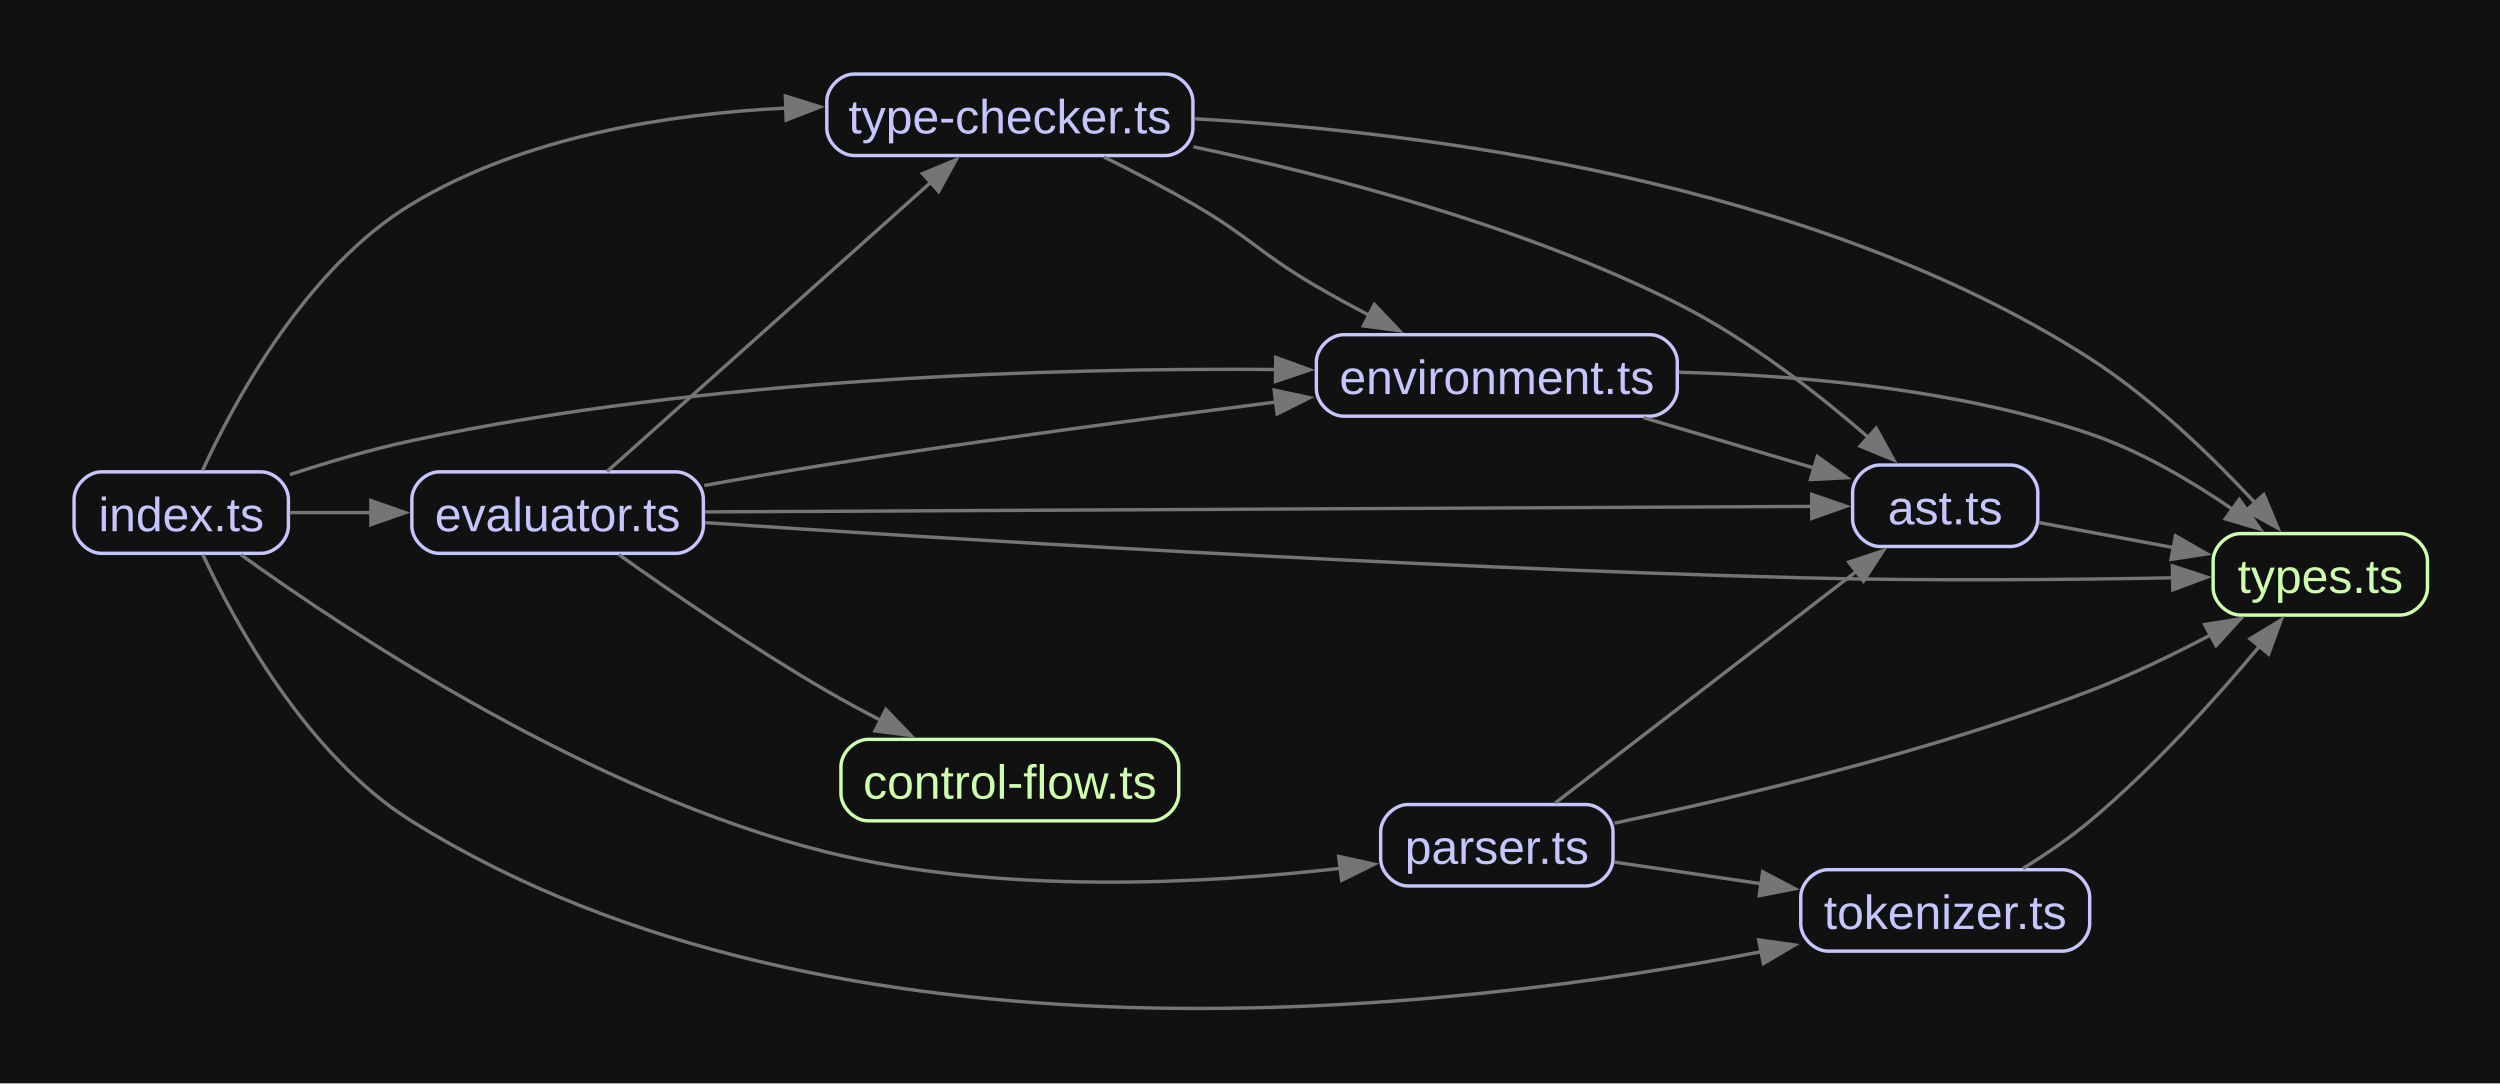
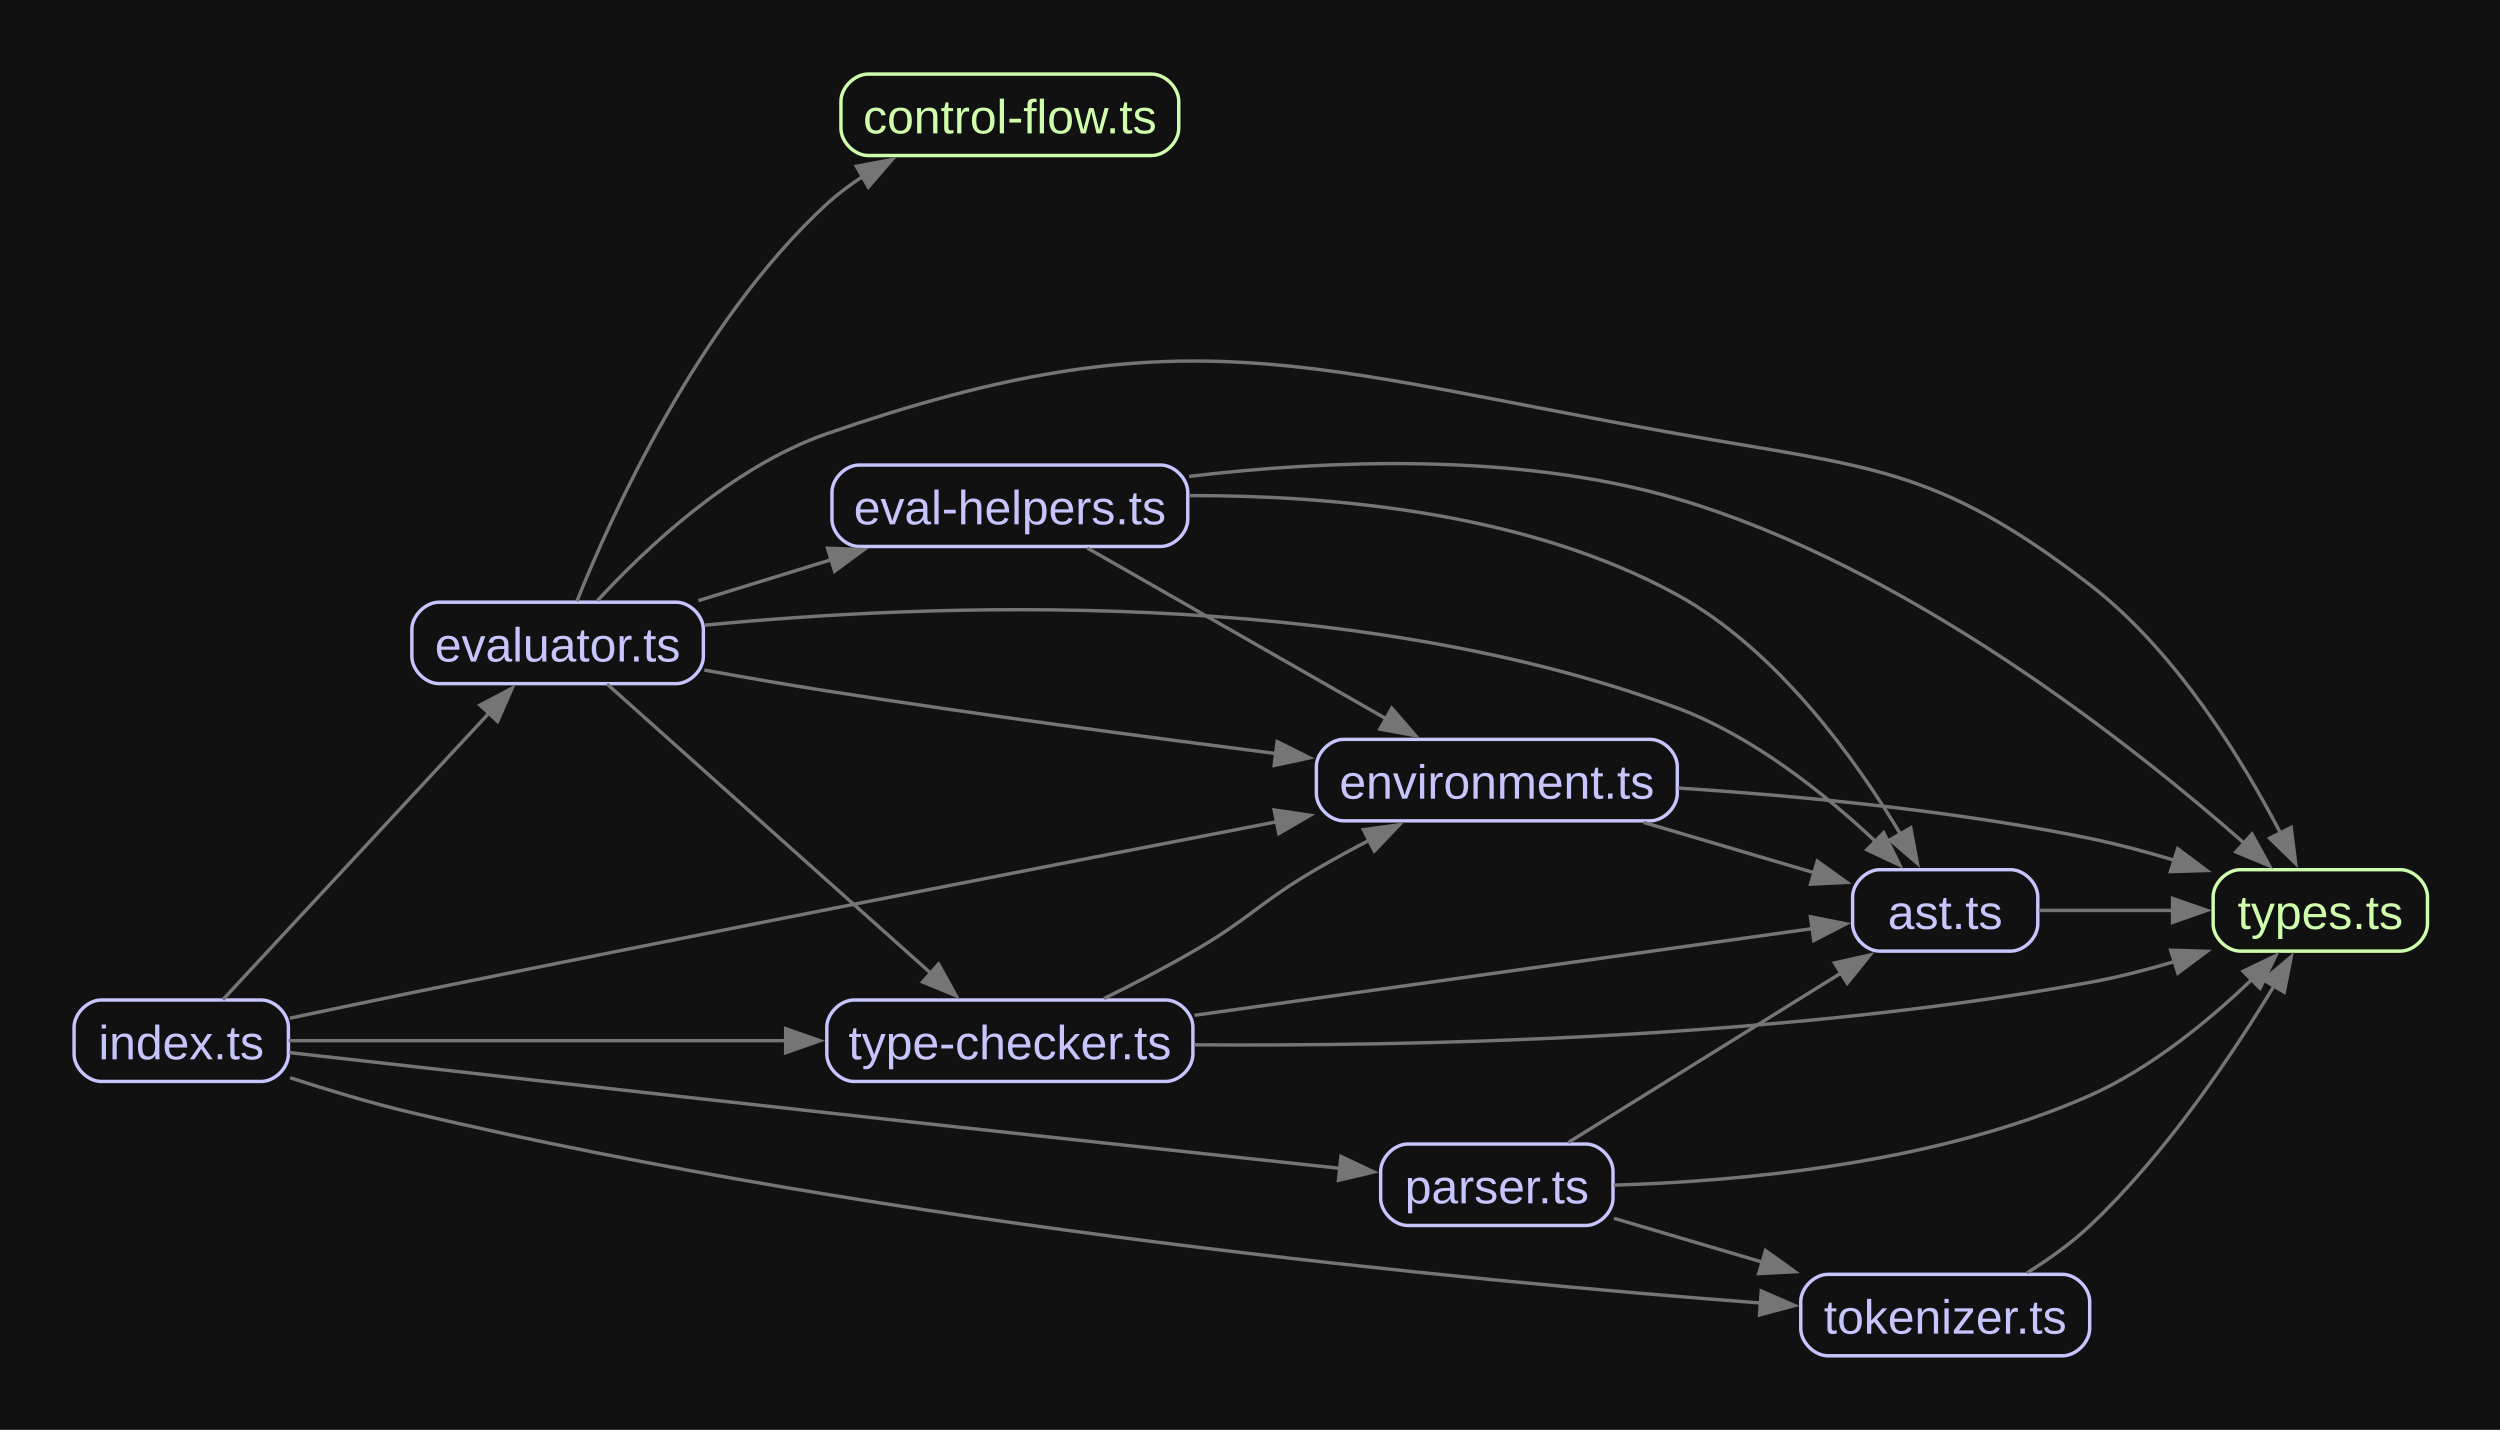
- <svg xmlns="http://www.w3.org/2000/svg" width="729pt" height="316pt" viewBox="0.00 0.00 729.00 316.00">
-   <g id="graph0" class="graph" transform="scale(1 1) rotate(0) translate(21.6 294.3)">
-     <polygon fill="#111111" stroke="none" points="-21.6,21.6 -21.6,-294.3 707.85,-294.3 707.85,21.6 -21.6,21.6" />
+ <svg xmlns="http://www.w3.org/2000/svg" width="729pt" height="417pt" viewBox="0.00 0.00 729.00 417.00">
+   <g id="graph0" class="graph" transform="scale(1 1) rotate(0) translate(21.6 395.35)">
+     <polygon fill="#111111" stroke="none" points="-21.6,21.6 -21.6,-395.35 707.85,-395.35 707.85,21.6 -21.6,21.6" />
    <g id="node1" class="node">
-       <path fill="none" stroke="#c6c5fe" d="M564.71,-158.7C564.71,-158.7 526.54,-158.7 526.54,-158.7 522.58,-158.7 518.62,-154.74 518.62,-150.78 518.62,-150.78 518.62,-142.86 518.62,-142.86 518.62,-138.91 522.58,-134.95 526.54,-134.95 526.54,-134.95 564.71,-134.95 564.71,-134.95 568.67,-134.95 572.62,-138.91 572.62,-142.86 572.62,-142.86 572.62,-150.78 572.62,-150.78 572.62,-154.74 568.67,-158.7 564.71,-158.7" />
-       <text xml:space="preserve" text-anchor="middle" x="545.62" y="-141.4" font-family="Arial" font-size="14.00" fill="#c6c5fe">ast.ts</text>
+       <path fill="none" stroke="#c6c5fe" d="M564.71,-141.75C564.71,-141.75 526.54,-141.75 526.54,-141.75 522.58,-141.75 518.62,-137.79 518.62,-133.83 518.62,-133.83 518.62,-125.92 518.62,-125.92 518.62,-121.96 522.58,-118 526.54,-118 526.54,-118 564.71,-118 564.71,-118 568.67,-118 572.62,-121.96 572.62,-125.92 572.62,-125.92 572.62,-133.83 572.62,-133.83 572.62,-137.79 568.67,-141.75 564.71,-141.75" />
+       <text xml:space="preserve" text-anchor="middle" x="545.62" y="-124.45" font-family="Arial" font-size="14.00" fill="#c6c5fe">ast.ts</text>
    </g>
    <g id="node2" class="node">
-       <path fill="none" stroke="#cfffac" d="M678.33,-138.7C678.33,-138.7 631.67,-138.7 631.67,-138.7 627.71,-138.7 623.75,-134.74 623.75,-130.78 623.75,-130.78 623.75,-122.86 623.75,-122.86 623.75,-118.91 627.71,-114.95 631.67,-114.95 631.67,-114.95 678.33,-114.95 678.33,-114.95 682.29,-114.95 686.25,-118.91 686.25,-122.86 686.25,-122.86 686.25,-130.78 686.25,-130.78 686.25,-134.74 682.29,-138.7 678.33,-138.7" />
-       <text xml:space="preserve" text-anchor="middle" x="655" y="-121.4" font-family="Arial" font-size="14.00" fill="#cfffac">types.ts</text>
+       <path fill="none" stroke="#cfffac" d="M678.33,-141.75C678.33,-141.75 631.67,-141.75 631.67,-141.75 627.71,-141.75 623.75,-137.79 623.75,-133.83 623.75,-133.83 623.75,-125.92 623.75,-125.92 623.75,-121.96 627.71,-118 631.67,-118 631.67,-118 678.33,-118 678.33,-118 682.29,-118 686.25,-121.96 686.25,-125.92 686.25,-125.92 686.25,-133.83 686.25,-133.83 686.25,-137.79 682.29,-141.75 678.33,-141.75" />
+       <text xml:space="preserve" text-anchor="middle" x="655" y="-124.45" font-family="Arial" font-size="14.00" fill="#cfffac">types.ts</text>
    </g>
    <g id="edge1" class="edge">
-       <path fill="none" stroke="#757575" d="M572.89,-141.93C584.7,-139.73 598.94,-137.08 612.16,-134.62" />
-       <polygon fill="#757575" stroke="#757575" points="612.76,-138.06 621.95,-132.79 611.48,-131.18 612.76,-138.06" />
+       <path fill="none" stroke="#757575" d="M572.89,-129.88C584.7,-129.88 598.94,-129.88 612.16,-129.88" />
+       <polygon fill="#757575" stroke="#757575" points="611.92,-133.38 621.92,-129.88 611.92,-126.38 611.92,-133.38" />
    </g>
    <g id="node3" class="node">
-       <path fill="none" stroke="#cfffac" d="M314.21,-78.7C314.21,-78.7 231.54,-78.7 231.54,-78.7 227.58,-78.7 223.62,-74.74 223.62,-70.78 223.62,-70.78 223.62,-62.86 223.62,-62.86 223.62,-58.91 227.58,-54.95 231.54,-54.95 231.54,-54.95 314.21,-54.95 314.21,-54.95 318.17,-54.95 322.12,-58.91 322.12,-62.86 322.12,-62.86 322.12,-70.78 322.12,-70.78 322.12,-74.74 318.17,-78.7 314.21,-78.7" />
-       <text xml:space="preserve" text-anchor="middle" x="272.88" y="-61.4" font-family="Arial" font-size="14.00" fill="#cfffac">control-flow.ts</text>
+       <path fill="none" stroke="#cfffac" d="M314.21,-373.75C314.21,-373.75 231.54,-373.75 231.54,-373.75 227.58,-373.75 223.62,-369.79 223.62,-365.83 223.62,-365.83 223.62,-357.92 223.62,-357.92 223.62,-353.96 227.58,-350 231.54,-350 231.54,-350 314.21,-350 314.21,-350 318.17,-350 322.12,-353.96 322.12,-357.92 322.12,-357.92 322.12,-365.83 322.12,-365.83 322.12,-369.79 318.17,-373.75 314.21,-373.75" />
+       <text xml:space="preserve" text-anchor="middle" x="272.88" y="-356.45" font-family="Arial" font-size="14.00" fill="#cfffac">control-flow.ts</text>
    </g>
    <g id="node4" class="node">
-       <path fill="none" stroke="#c6c5fe" d="M459.58,-196.7C459.58,-196.7 370.17,-196.7 370.17,-196.7 366.21,-196.7 362.25,-192.74 362.25,-188.78 362.25,-188.78 362.25,-180.86 362.25,-180.86 362.25,-176.91 366.21,-172.95 370.17,-172.95 370.17,-172.95 459.58,-172.95 459.58,-172.95 463.54,-172.95 467.5,-176.91 467.5,-180.86 467.5,-180.86 467.5,-188.78 467.5,-188.78 467.5,-192.74 463.54,-196.7 459.58,-196.7" />
-       <text xml:space="preserve" text-anchor="middle" x="414.88" y="-179.4" font-family="Arial" font-size="14.00" fill="#c6c5fe">environment.ts</text>
+       <path fill="none" stroke="#c6c5fe" d="M459.58,-179.75C459.58,-179.75 370.17,-179.75 370.17,-179.75 366.21,-179.75 362.25,-175.79 362.25,-171.83 362.25,-171.83 362.25,-163.92 362.25,-163.92 362.25,-159.96 366.21,-156 370.17,-156 370.17,-156 459.58,-156 459.58,-156 463.54,-156 467.5,-159.96 467.5,-163.92 467.5,-163.92 467.5,-171.83 467.5,-171.83 467.5,-175.79 463.54,-179.75 459.58,-179.75" />
+       <text xml:space="preserve" text-anchor="middle" x="414.88" y="-162.45" font-family="Arial" font-size="14.00" fill="#c6c5fe">environment.ts</text>
    </g>
    <g id="edge2" class="edge">
-       <path fill="none" stroke="#757575" d="M457.68,-172.49C473.75,-167.74 491.97,-162.36 507.56,-157.76" />
-       <polygon fill="#757575" stroke="#757575" points="508.33,-161.18 516.93,-155 506.35,-154.47 508.33,-161.18" />
+       <path fill="none" stroke="#757575" d="M457.68,-155.54C473.75,-150.79 491.97,-145.42 507.56,-140.81" />
+       <polygon fill="#757575" stroke="#757575" points="508.33,-144.24 516.93,-138.05 506.35,-137.52 508.33,-144.24" />
    </g>
    <g id="edge3" class="edge">
-       <path fill="none" stroke="#757575" d="M467.92,-185.75C502.69,-184.91 548.98,-180.95 587.75,-167.82 602.56,-162.81 617.51,-153.96 629.45,-145.76" />
-       <polygon fill="#757575" stroke="#757575" points="631.38,-148.68 637.47,-140.01 627.3,-142.99 631.38,-148.68" />
+       <path fill="none" stroke="#757575" d="M467.82,-165.56C502.13,-163.34 547.95,-159.06 587.75,-150.88 595.88,-149.2 604.41,-146.92 612.56,-144.46" />
+       <polygon fill="#757575" stroke="#757575" points="613.42,-147.86 621.9,-141.51 611.31,-141.19 613.42,-147.86" />
    </g>
    <g id="node5" class="node">
-       <path fill="none" stroke="#c6c5fe" d="M175.58,-156.7C175.58,-156.7 106.42,-156.7 106.42,-156.7 102.46,-156.7 98.5,-152.74 98.5,-148.78 98.5,-148.78 98.5,-140.86 98.5,-140.86 98.5,-136.91 102.46,-132.95 106.42,-132.95 106.42,-132.95 175.58,-132.95 175.58,-132.95 179.54,-132.95 183.5,-136.91 183.5,-140.86 183.5,-140.86 183.5,-148.78 183.5,-148.78 183.5,-152.74 179.54,-156.7 175.58,-156.7" />
-       <text xml:space="preserve" text-anchor="middle" x="141" y="-139.4" font-family="Arial" font-size="14.00" fill="#c6c5fe">evaluator.ts</text>
+       <path fill="none" stroke="#c6c5fe" d="M316.83,-259.75C316.83,-259.75 228.92,-259.75 228.92,-259.75 224.96,-259.75 221,-255.79 221,-251.83 221,-251.83 221,-243.92 221,-243.92 221,-239.96 224.96,-236 228.92,-236 228.92,-236 316.83,-236 316.83,-236 320.79,-236 324.75,-239.96 324.75,-243.92 324.75,-243.92 324.75,-251.83 324.75,-251.83 324.75,-255.79 320.79,-259.75 316.83,-259.75" />
+       <text xml:space="preserve" text-anchor="middle" x="272.88" y="-242.45" font-family="Arial" font-size="14.00" fill="#c6c5fe">eval-helpers.ts</text>
    </g>
    <g id="edge4" class="edge">
-       <path fill="none" stroke="#757575" d="M183.95,-145.03C262.72,-145.42 431.58,-146.26 506.95,-146.64" />
-       <polygon fill="#757575" stroke="#757575" points="506.69,-150.13 516.71,-146.68 506.72,-143.13 506.69,-150.13" />
+       <path fill="none" stroke="#757575" d="M325.12,-250.83C366.07,-250.96 423.68,-246 467.5,-221.88 496.84,-205.72 519.74,-173.59 532.72,-151.91" />
+       <polygon fill="#757575" stroke="#757575" points="535.58,-153.95 537.52,-143.54 529.51,-150.47 535.58,-153.95" />
+     </g>
+     <g id="edge6" class="edge">
+       <path fill="none" stroke="#757575" d="M325.14,-256.43C364.83,-261.15 420.73,-263.62 467.5,-249.88 534.69,-230.13 600.56,-177.86 633.06,-149.25" />
+       <polygon fill="#757575" stroke="#757575" points="635.07,-152.15 640.19,-142.87 630.4,-146.93 635.07,-152.15" />
+     </g>
+     <g id="edge5" class="edge">
+       <path fill="none" stroke="#757575" d="M295.44,-235.55C318.74,-222.24 356.06,-200.91 382.58,-185.76" />
+       <polygon fill="#757575" stroke="#757575" points="384.25,-188.83 391.2,-180.83 380.78,-182.76 384.25,-188.83" />
+     </g>
+     <g id="node6" class="node">
+       <path fill="none" stroke="#c6c5fe" d="M175.58,-219.75C175.58,-219.75 106.42,-219.75 106.42,-219.75 102.46,-219.75 98.5,-215.79 98.5,-211.83 98.5,-211.83 98.5,-203.92 98.5,-203.92 98.5,-199.96 102.46,-196 106.42,-196 106.42,-196 175.58,-196 175.58,-196 179.54,-196 183.5,-199.96 183.5,-203.92 183.5,-203.92 183.5,-211.83 183.5,-211.83 183.5,-215.79 179.54,-219.75 175.58,-219.75" />
+       <text xml:space="preserve" text-anchor="middle" x="141" y="-202.45" font-family="Arial" font-size="14.00" fill="#c6c5fe">evaluator.ts</text>
+     </g>
+     <g id="edge7" class="edge">
+       <path fill="none" stroke="#757575" d="M183.92,-213.05C247.49,-219.23 371.06,-224.7 467.5,-188.88 489.75,-180.61 510.85,-163.59 525.34,-149.95" />
+       <polygon fill="#757575" stroke="#757575" points="527.68,-152.55 532.38,-143.06 522.78,-147.55 527.68,-152.55" />
+     </g>
+     <g id="edge12" class="edge">
+       <path fill="none" stroke="#757575" d="M152.57,-220.15C166.25,-235.01 191.67,-259.24 219.5,-268.88 323.65,-304.95 358.97,-288.11 467.5,-268.88 523.54,-258.94 542.66,-259.6 587.75,-224.88 612.98,-205.44 632.35,-173.69 643.46,-152.3" />
+       <polygon fill="#757575" stroke="#757575" points="646.5,-154.05 647.82,-143.54 640.23,-150.93 646.5,-154.05" />
    </g>
    <g id="edge8" class="edge">
-       <path fill="none" stroke="#757575" d="M183.99,-141.9C251.35,-137.37 387.74,-128.86 503.5,-125.82 540.16,-124.86 581.87,-125.25 612.06,-125.81" />
-       <polygon fill="#757575" stroke="#757575" points="611.86,-129.3 621.93,-126 612,-122.3 611.86,-129.3" />
+       <path fill="none" stroke="#757575" d="M146.6,-219.99C156.5,-244.69 182.02,-301.41 219.5,-335.88 222.73,-338.84 226.36,-341.55 230.16,-344" />
+       <polygon fill="#757575" stroke="#757575" points="228.12,-346.86 238.54,-348.81 231.61,-340.79 228.12,-346.86" />
    </g>
-     <g id="edge5" class="edge">
-       <path fill="none" stroke="#757575" d="M158.83,-132.6C174.26,-121.62 197.92,-105.35 219.5,-92.82 224.53,-89.9 229.93,-86.99 235.28,-84.22" />
-       <polygon fill="#757575" stroke="#757575" points="236.7,-87.43 244.06,-79.81 233.56,-81.18 236.7,-87.43" />
+     <g id="edge9" class="edge">
+       <path fill="none" stroke="#757575" d="M183.77,-199.97C195.33,-197.88 207.88,-195.7 219.5,-193.88 263.09,-187.03 312.36,-180.45 350.38,-175.62" />
+       <polygon fill="#757575" stroke="#757575" points="350.82,-179.1 360.3,-174.37 349.95,-172.15 350.82,-179.1" />
    </g>
-     <g id="edge6" class="edge">
-       <path fill="none" stroke="#757575" d="M183.77,-152.73C195.33,-154.82 207.88,-157 219.5,-158.82 263.09,-165.67 312.36,-172.25 350.38,-177.07" />
-       <polygon fill="#757575" stroke="#757575" points="349.95,-180.55 360.3,-178.33 350.82,-173.6 349.95,-180.55" />
+     <g id="edge10" class="edge">
+       <path fill="none" stroke="#757575" d="M182.03,-220.2C194.37,-224 208.13,-228.24 221.1,-232.24" />
+       <polygon fill="#757575" stroke="#757575" points="219.72,-235.48 230.31,-235.07 221.78,-228.79 219.72,-235.48" />
    </g>
-     <g id="node6" class="node">
-       <path fill="none" stroke="#c6c5fe" d="M318.33,-272.7C318.33,-272.7 227.42,-272.7 227.42,-272.7 223.46,-272.7 219.5,-268.74 219.5,-264.78 219.5,-264.78 219.5,-256.86 219.5,-256.86 219.5,-252.91 223.46,-248.95 227.42,-248.95 227.42,-248.95 318.33,-248.95 318.33,-248.95 322.29,-248.95 326.25,-252.91 326.25,-256.86 326.25,-256.86 326.25,-264.78 326.25,-264.78 326.25,-268.74 322.29,-272.7 318.33,-272.7" />
-       <text xml:space="preserve" text-anchor="middle" x="272.88" y="-255.4" font-family="Arial" font-size="14.00" fill="#c6c5fe">type-checker.ts</text>
+     <g id="node7" class="node">
+       <path fill="none" stroke="#c6c5fe" d="M318.33,-103.75C318.33,-103.75 227.42,-103.75 227.42,-103.75 223.46,-103.75 219.5,-99.79 219.5,-95.83 219.5,-95.83 219.5,-87.92 219.5,-87.92 219.5,-83.96 223.46,-80 227.42,-80 227.42,-80 318.33,-80 318.33,-80 322.29,-80 326.25,-83.96 326.25,-87.92 326.25,-87.92 326.25,-95.83 326.25,-95.83 326.25,-99.79 322.29,-103.75 318.33,-103.75" />
+       <text xml:space="preserve" text-anchor="middle" x="272.88" y="-86.45" font-family="Arial" font-size="14.00" fill="#c6c5fe">type-checker.ts</text>
    </g>
-     <g id="edge7" class="edge">
-       <path fill="none" stroke="#757575" d="M155.41,-156.8C177.77,-176.77 222.88,-217.06 249.92,-241.22" />
-       <polygon fill="#757575" stroke="#757575" points="247.43,-243.68 257.21,-247.73 252.09,-238.46 247.43,-243.68" />
+     <g id="edge11" class="edge">
+       <path fill="none" stroke="#757575" d="M155.41,-195.9C177.77,-175.93 222.88,-135.64 249.92,-111.48" />
+       <polygon fill="#757575" stroke="#757575" points="252.09,-114.24 257.21,-104.97 247.43,-109.02 252.09,-114.24" />
+     </g>
+     <g id="edge22" class="edge">
+       <path fill="none" stroke="#757575" d="M326.72,-99.29C379.78,-106.74 460.19,-118.02 507.06,-124.6" />
+       <polygon fill="#757575" stroke="#757575" points="506.32,-128.03 516.71,-125.96 507.3,-121.1 506.32,-128.03" />
+     </g>
+     <g id="edge24" class="edge">
+       <path fill="none" stroke="#757575" d="M326.55,-90.69C389.29,-90.21 497.02,-92.32 587.75,-108.88 595.91,-110.36 604.47,-112.57 612.62,-115" />
+       <polygon fill="#757575" stroke="#757575" points="611.37,-118.27 621.96,-117.94 613.47,-111.6 611.37,-118.27" />
+     </g>
+     <g id="edge23" class="edge">
+       <path fill="none" stroke="#757575" d="M300.33,-104.19C308.73,-108.32 317.99,-113.1 326.25,-117.88 342.9,-127.5 345.63,-132.2 362.25,-141.88 367.22,-144.77 372.55,-147.67 377.83,-150.43" />
+       <polygon fill="#757575" stroke="#757575" points="375.97,-153.41 386.46,-154.83 379.15,-147.17 375.97,-153.41" />
+     </g>
+     <g id="node8" class="node">
+       <path fill="none" stroke="#c6c5fe" d="M54.58,-103.75C54.58,-103.75 7.92,-103.75 7.92,-103.75 3.96,-103.75 0,-99.79 0,-95.83 0,-95.83 0,-87.92 0,-87.92 0,-83.96 3.96,-80 7.92,-80 7.92,-80 54.58,-80 54.58,-80 58.54,-80 62.5,-83.96 62.5,-87.92 62.5,-87.92 62.5,-95.83 62.5,-95.83 62.5,-99.79 58.54,-103.75 54.58,-103.75" />
+       <text xml:space="preserve" text-anchor="middle" x="31.25" y="-86.45" font-family="Arial" font-size="14.00" fill="#c6c5fe">index.ts</text>
+     </g>
+     <g id="edge13" class="edge">
+       <path fill="none" stroke="#757575" d="M62.91,-98.45C74.1,-100.82 86.87,-103.5 98.5,-105.88 185.93,-123.7 287.18,-143.45 350.87,-155.76" />
+       <polygon fill="#757575" stroke="#757575" points="349.96,-159.15 360.44,-157.61 351.29,-152.28 349.96,-159.15" />
+     </g>
+     <g id="edge14" class="edge">
+       <path fill="none" stroke="#757575" d="M43.38,-103.85C61.76,-123.65 98.7,-163.41 121.2,-187.63" />
+       <polygon fill="#757575" stroke="#757575" points="118.37,-189.74 127.74,-194.68 123.5,-184.97 118.37,-189.74" />
+     </g>
+     <g id="edge17" class="edge">
+       <path fill="none" stroke="#757575" d="M62.6,-91.88C98.9,-91.88 160.65,-91.88 207.7,-91.88" />
+       <polygon fill="#757575" stroke="#757575" points="207.5,-95.38 217.5,-91.88 207.5,-88.38 207.5,-95.38" />
+     </g>
+     <g id="node9" class="node">
+       <path fill="none" stroke="#c6c5fe" d="M440.83,-61.75C440.83,-61.75 388.92,-61.75 388.92,-61.75 384.96,-61.75 381,-57.79 381,-53.83 381,-53.83 381,-45.92 381,-45.92 381,-41.96 384.96,-38 388.92,-38 388.92,-38 440.83,-38 440.83,-38 444.79,-38 448.75,-41.96 448.75,-45.92 448.75,-45.92 448.75,-53.83 448.75,-53.83 448.75,-57.79 444.79,-61.75 440.83,-61.75" />
+       <text xml:space="preserve" text-anchor="middle" x="414.88" y="-44.45" font-family="Arial" font-size="14.00" fill="#c6c5fe">parser.ts</text>
+     </g>
+     <g id="edge15" class="edge">
+       <path fill="none" stroke="#757575" d="M62.73,-88.42C99.79,-84.22 164.22,-76.96 219.5,-70.88 270.82,-65.22 329.79,-58.87 369.19,-54.65" />
+       <polygon fill="#757575" stroke="#757575" points="369.43,-58.14 379,-53.6 368.69,-51.18 369.43,-58.14" />
+     </g>
+     <g id="node10" class="node">
+       <path fill="none" stroke="#c6c5fe" d="M579.83,-23.75C579.83,-23.75 511.42,-23.75 511.42,-23.75 507.46,-23.75 503.5,-19.79 503.5,-15.83 503.5,-15.83 503.5,-7.92 503.5,-7.92 503.5,-3.96 507.46,0 511.42,0 511.42,0 579.83,0 579.83,0 583.79,0 587.75,-3.96 587.75,-7.92 587.75,-7.92 587.75,-15.83 587.75,-15.83 587.75,-19.79 583.79,-23.75 579.83,-23.75" />
+       <text xml:space="preserve" text-anchor="middle" x="545.62" y="-6.45" font-family="Arial" font-size="14.00" fill="#c6c5fe">tokenizer.ts</text>
+     </g>
+     <g id="edge16" class="edge">
+       <path fill="none" stroke="#757575" d="M62.99,-81.08C74.08,-77.47 86.76,-73.65 98.5,-70.88 238.46,-37.74 407.82,-21.75 491.93,-15.38" />
+       <polygon fill="#757575" stroke="#757575" points="491.99,-18.89 501.71,-14.66 491.48,-11.91 491.99,-18.89" />
    </g>
    <g id="edge18" class="edge">
-       <path fill="none" stroke="#757575" d="M326.38,-251.49C366.49,-243.07 422.36,-228.46 467.5,-205.82 488.09,-195.5 508.67,-179.38 523.39,-166.6" />
-       <polygon fill="#757575" stroke="#757575" points="525.48,-169.43 530.61,-160.17 520.82,-164.21 525.48,-169.43" />
+       <path fill="none" stroke="#757575" d="M435.71,-62.2C457.04,-75.45 491.16,-96.65 515.52,-111.79" />
+       <polygon fill="#757575" stroke="#757575" points="513.35,-114.56 523.69,-116.87 517.05,-108.62 513.35,-114.56" />
    </g>
    <g id="edge20" class="edge">
-       <path fill="none" stroke="#757575" d="M326.66,-259.67C392.64,-255.95 506.73,-241.76 587.75,-189.82 606.06,-178.09 623.74,-160.87 636.23,-147.4" />
-       <polygon fill="#757575" stroke="#757575" points="638.53,-150.08 642.62,-140.31 633.33,-145.39 638.53,-150.08" />
+       <path fill="none" stroke="#757575" d="M448.98,-49.77C484.69,-50.8 542.5,-55.83 587.75,-75.88 605.65,-83.81 622.7,-97.91 635.02,-109.72" />
+       <polygon fill="#757575" stroke="#757575" points="632.48,-112.12 642.03,-116.71 637.43,-107.17 632.48,-112.12" />
    </g>
    <g id="edge19" class="edge">
-       <path fill="none" stroke="#757575" d="M300.33,-248.5C308.73,-244.37 317.99,-239.6 326.25,-234.82 342.9,-225.19 345.63,-220.5 362.25,-210.82 367.22,-207.93 372.55,-205.03 377.83,-202.27" />
-       <polygon fill="#757575" stroke="#757575" points="379.15,-205.53 386.46,-197.87 375.97,-199.29 379.15,-205.53" />
+       <path fill="none" stroke="#757575" d="M449.03,-40.09C462.21,-36.2 477.7,-31.63 492.32,-27.31" />
+       <polygon fill="#757575" stroke="#757575" points="493.23,-30.69 501.83,-24.51 491.25,-23.98 493.23,-30.69" />
    </g>
-     <g id="node7" class="node">
-       <path fill="none" stroke="#c6c5fe" d="M54.58,-156.7C54.58,-156.7 7.92,-156.7 7.92,-156.7 3.96,-156.7 0,-152.74 0,-148.78 0,-148.78 0,-140.86 0,-140.86 0,-136.91 3.96,-132.95 7.92,-132.95 7.92,-132.95 54.58,-132.95 54.58,-132.95 58.54,-132.95 62.5,-136.91 62.5,-140.86 62.5,-140.86 62.5,-148.78 62.5,-148.78 62.5,-152.74 58.54,-156.7 54.58,-156.7" />
-       <text xml:space="preserve" text-anchor="middle" x="31.25" y="-139.4" font-family="Arial" font-size="14.00" fill="#c6c5fe">index.ts</text>
-     </g>
-     <g id="edge9" class="edge">
-       <path fill="none" stroke="#757575" d="M62.93,-155.9C74.01,-159.54 86.7,-163.29 98.5,-165.82 184.51,-184.25 286.53,-187.05 350.74,-186.56" />
-       <polygon fill="#757575" stroke="#757575" points="350.41,-190.07 360.37,-186.46 350.33,-183.07 350.41,-190.07" />
-     </g>
-     <g id="edge10" class="edge">
-       <path fill="none" stroke="#757575" d="M62.84,-144.82C70.28,-144.82 78.46,-144.82 86.62,-144.82" />
-       <polygon fill="#757575" stroke="#757575" points="86.56,-148.32 96.56,-144.82 86.56,-141.32 86.56,-148.32" />
-     </g>
-     <g id="edge13" class="edge">
-       <path fill="none" stroke="#757575" d="M37.47,-157.15C46.63,-177.12 67.59,-216.19 98.5,-234.82 131.05,-254.45 173.1,-261.11 207.64,-262.79" />
-       <polygon fill="#757575" stroke="#757575" points="207.41,-266.29 217.53,-263.13 207.65,-259.29 207.41,-266.29" />
-     </g>
-     <g id="node8" class="node">
-       <path fill="none" stroke="#c6c5fe" d="M440.83,-59.7C440.83,-59.7 388.92,-59.7 388.92,-59.7 384.96,-59.7 381,-55.74 381,-51.78 381,-51.78 381,-43.86 381,-43.86 381,-39.91 384.96,-35.95 388.92,-35.95 388.92,-35.95 440.83,-35.95 440.83,-35.95 444.79,-35.95 448.75,-39.91 448.75,-43.86 448.75,-43.86 448.75,-51.78 448.75,-51.78 448.75,-55.74 444.79,-59.7 440.83,-59.7" />
-       <text xml:space="preserve" text-anchor="middle" x="414.88" y="-42.4" font-family="Arial" font-size="14.00" fill="#c6c5fe">parser.ts</text>
-     </g>
-     <g id="edge11" class="edge">
-       <path fill="none" stroke="#757575" d="M48.66,-132.54C79.91,-110.01 150.97,-62.82 219.5,-45.82 269.73,-33.36 329.54,-36.55 369.42,-41.11" />
-       <polygon fill="#757575" stroke="#757575" points="368.76,-44.55 379.12,-42.3 369.62,-37.6 368.76,-44.55" />
-     </g>
-     <g id="node9" class="node">
-       <path fill="none" stroke="#c6c5fe" d="M579.83,-40.7C579.83,-40.7 511.42,-40.7 511.42,-40.7 507.46,-40.7 503.5,-36.74 503.5,-32.78 503.5,-32.78 503.5,-24.86 503.5,-24.86 503.5,-20.91 507.46,-16.95 511.42,-16.95 511.42,-16.95 579.83,-16.95 579.83,-16.95 583.79,-16.95 587.75,-20.91 587.75,-24.86 587.75,-24.86 587.75,-32.78 587.75,-32.78 587.75,-36.74 583.79,-40.7 579.83,-40.7" />
-       <text xml:space="preserve" text-anchor="middle" x="545.62" y="-23.4" font-family="Arial" font-size="14.00" fill="#c6c5fe">tokenizer.ts</text>
-     </g>
-     <g id="edge12" class="edge">
-       <path fill="none" stroke="#757575" d="M37.53,-132.6C46.79,-112.78 67.89,-73.93 98.5,-54.82 221.76,22.12 403.45,0.4 492.1,-16.81" />
-       <polygon fill="#757575" stroke="#757575" points="491.23,-20.2 501.73,-18.74 492.61,-13.34 491.23,-20.2" />
-     </g>
-     <g id="edge14" class="edge">
-       <path fill="none" stroke="#757575" d="M431.92,-60.16C454.01,-77.15 494.01,-107.9 519.93,-127.83" />
-       <polygon fill="#757575" stroke="#757575" points="517.52,-130.4 527.58,-133.72 521.79,-124.85 517.52,-130.4" />
-     </g>
-     <g id="edge16" class="edge">
-       <path fill="none" stroke="#757575" d="M449.17,-54.28C484.3,-61.62 540.93,-74.93 587.75,-92.82 599.65,-97.37 612.2,-103.45 623.14,-109.22" />
-       <polygon fill="#757575" stroke="#757575" points="621.27,-112.18 631.73,-113.86 624.6,-106.03 621.27,-112.18" />
-     </g>
-     <g id="edge15" class="edge">
-       <path fill="none" stroke="#757575" d="M449.03,-42.93C462.21,-40.98 477.7,-38.7 492.32,-36.54" />
-       <polygon fill="#757575" stroke="#757575" points="492.4,-40.07 501.78,-35.14 491.38,-33.14 492.4,-40.07" />
-     </g>
-     <g id="edge17" class="edge">
-       <path fill="none" stroke="#757575" d="M568.29,-41.03C574.79,-45.09 581.78,-49.84 587.75,-54.82 606.33,-70.32 624.74,-90.86 637.42,-106.04" />
-       <polygon fill="#757575" stroke="#757575" points="634.52,-108.02 643.57,-113.53 639.93,-103.58 634.52,-108.02" />
+     <g id="edge21" class="edge">
+       <path fill="none" stroke="#757575" d="M569.52,-24.19C575.79,-28.12 582.34,-32.78 587.75,-37.88 609.98,-58.8 629.59,-88.15 641.6,-108.03" />
+       <polygon fill="#757575" stroke="#757575" points="638.45,-109.57 646.54,-116.42 644.48,-106.02 638.45,-109.57" />
    </g>
  </g>
</svg>
